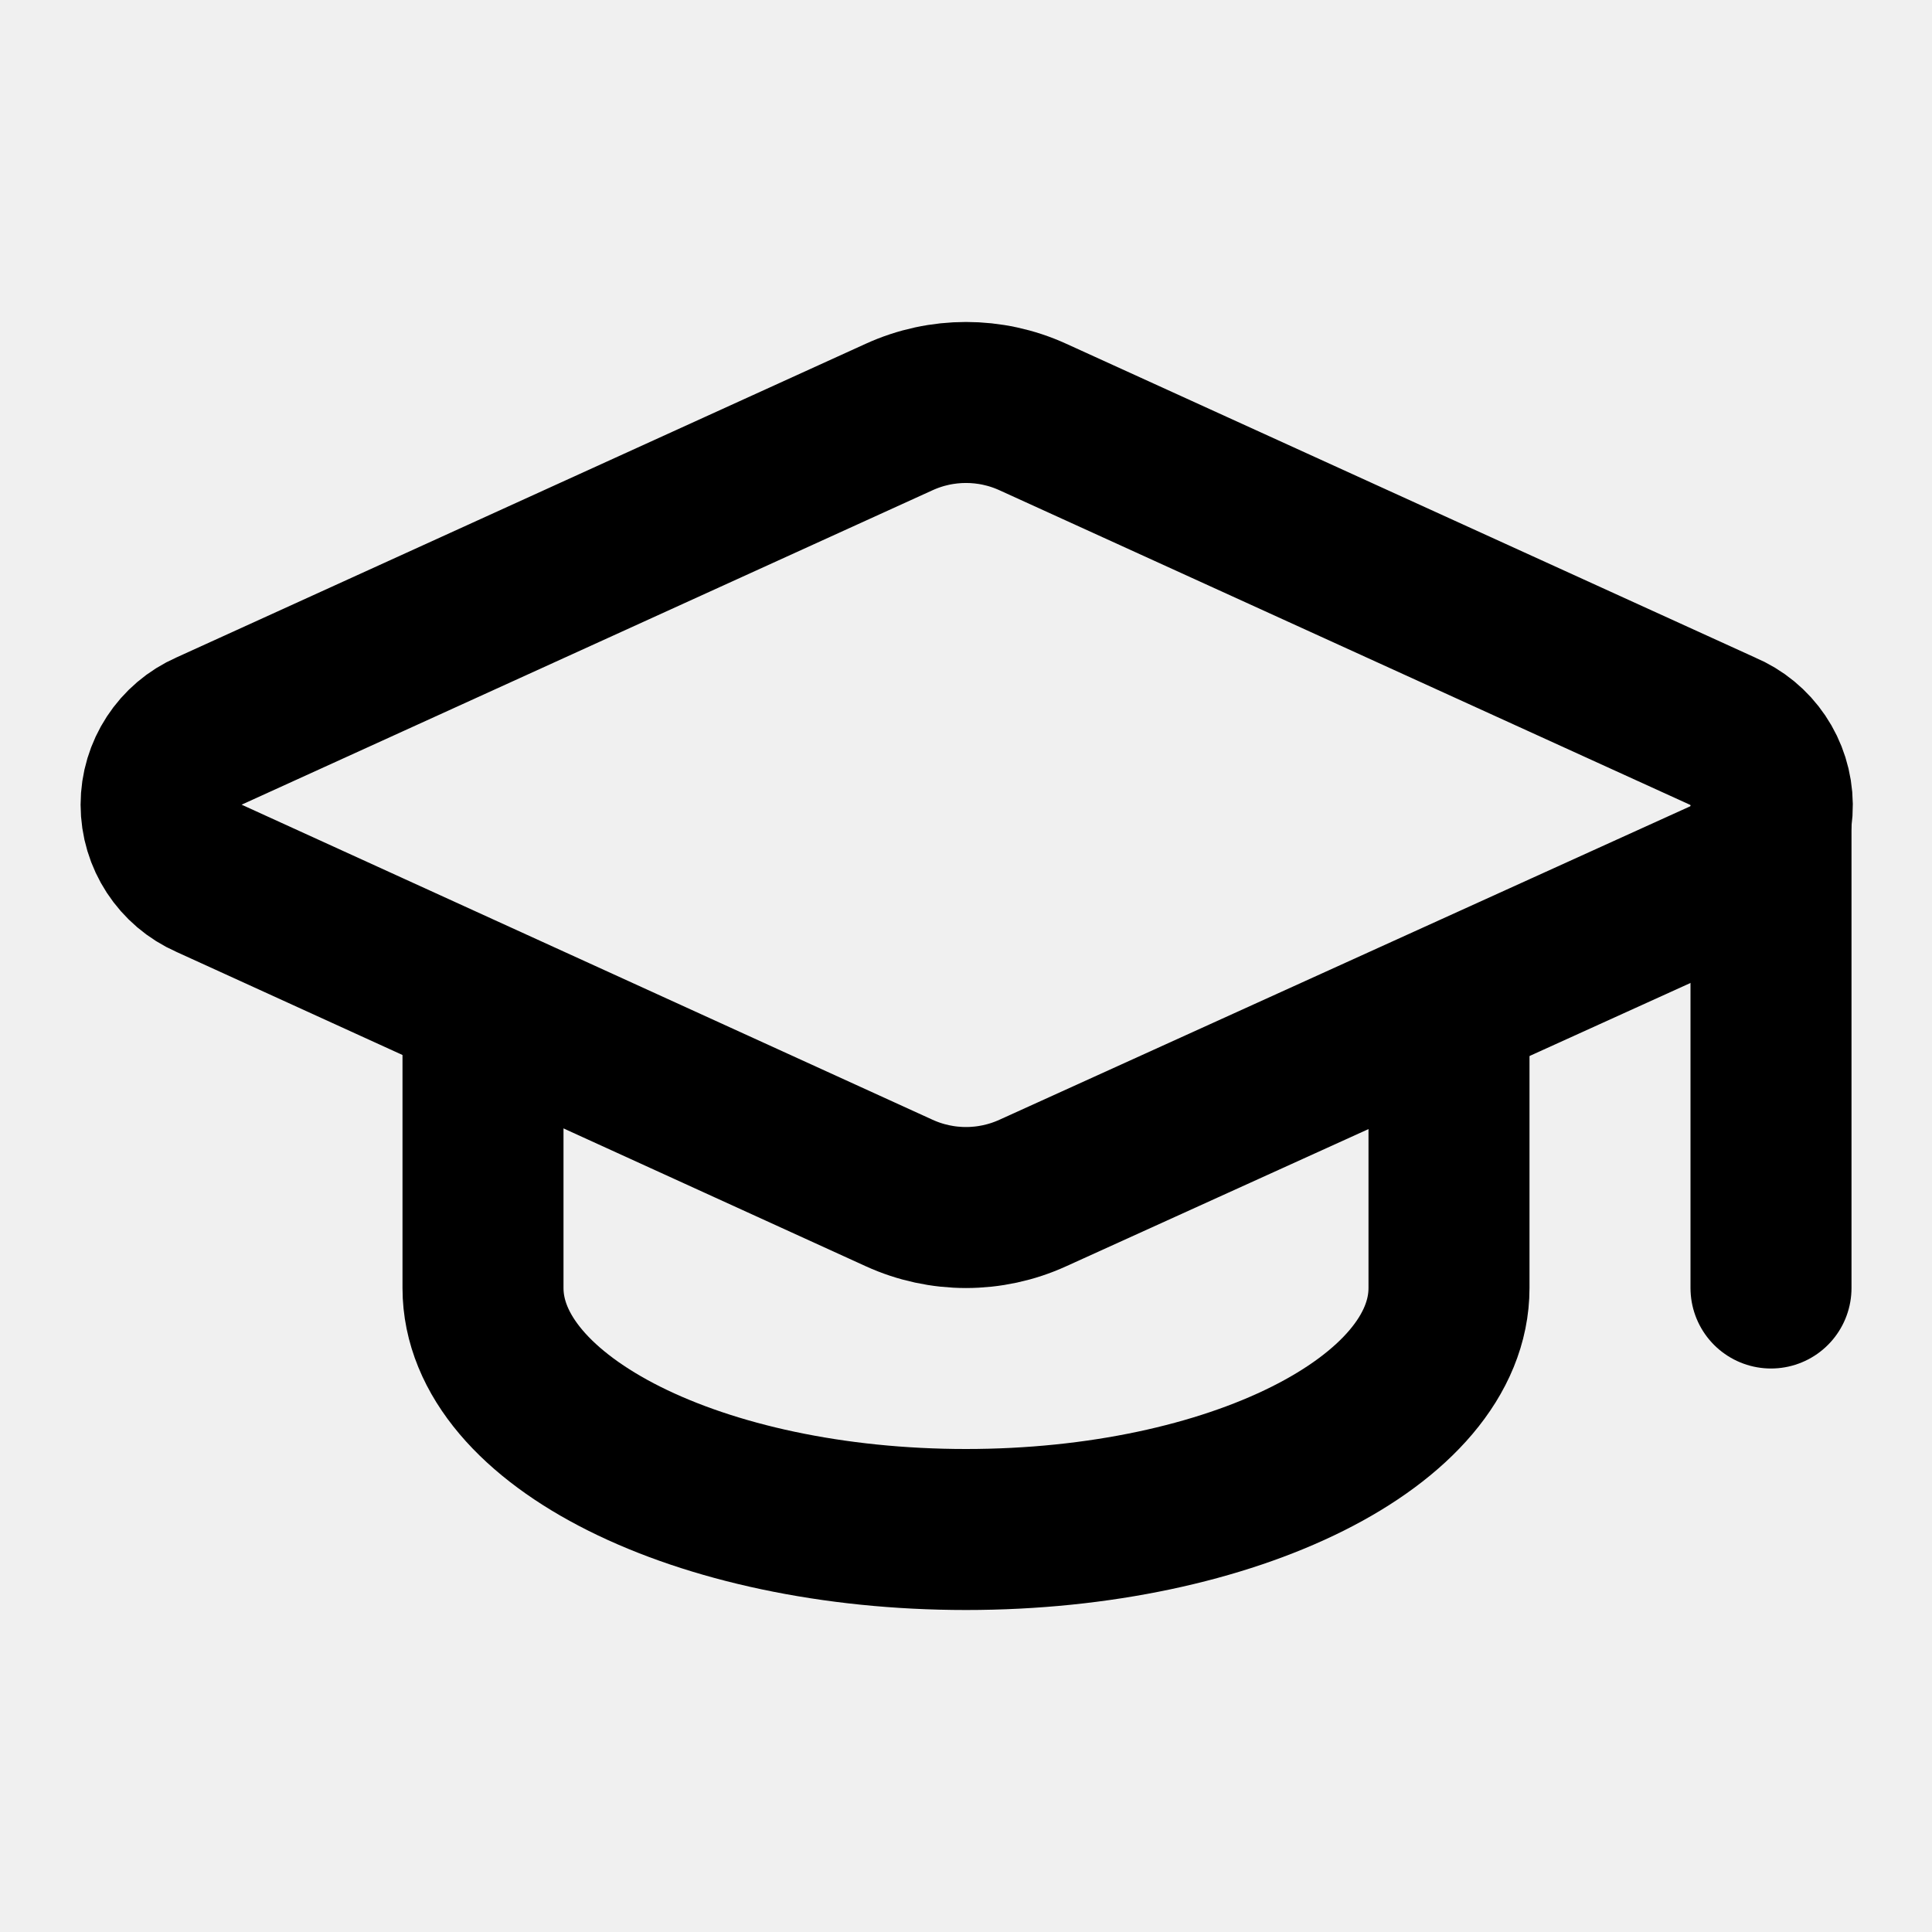
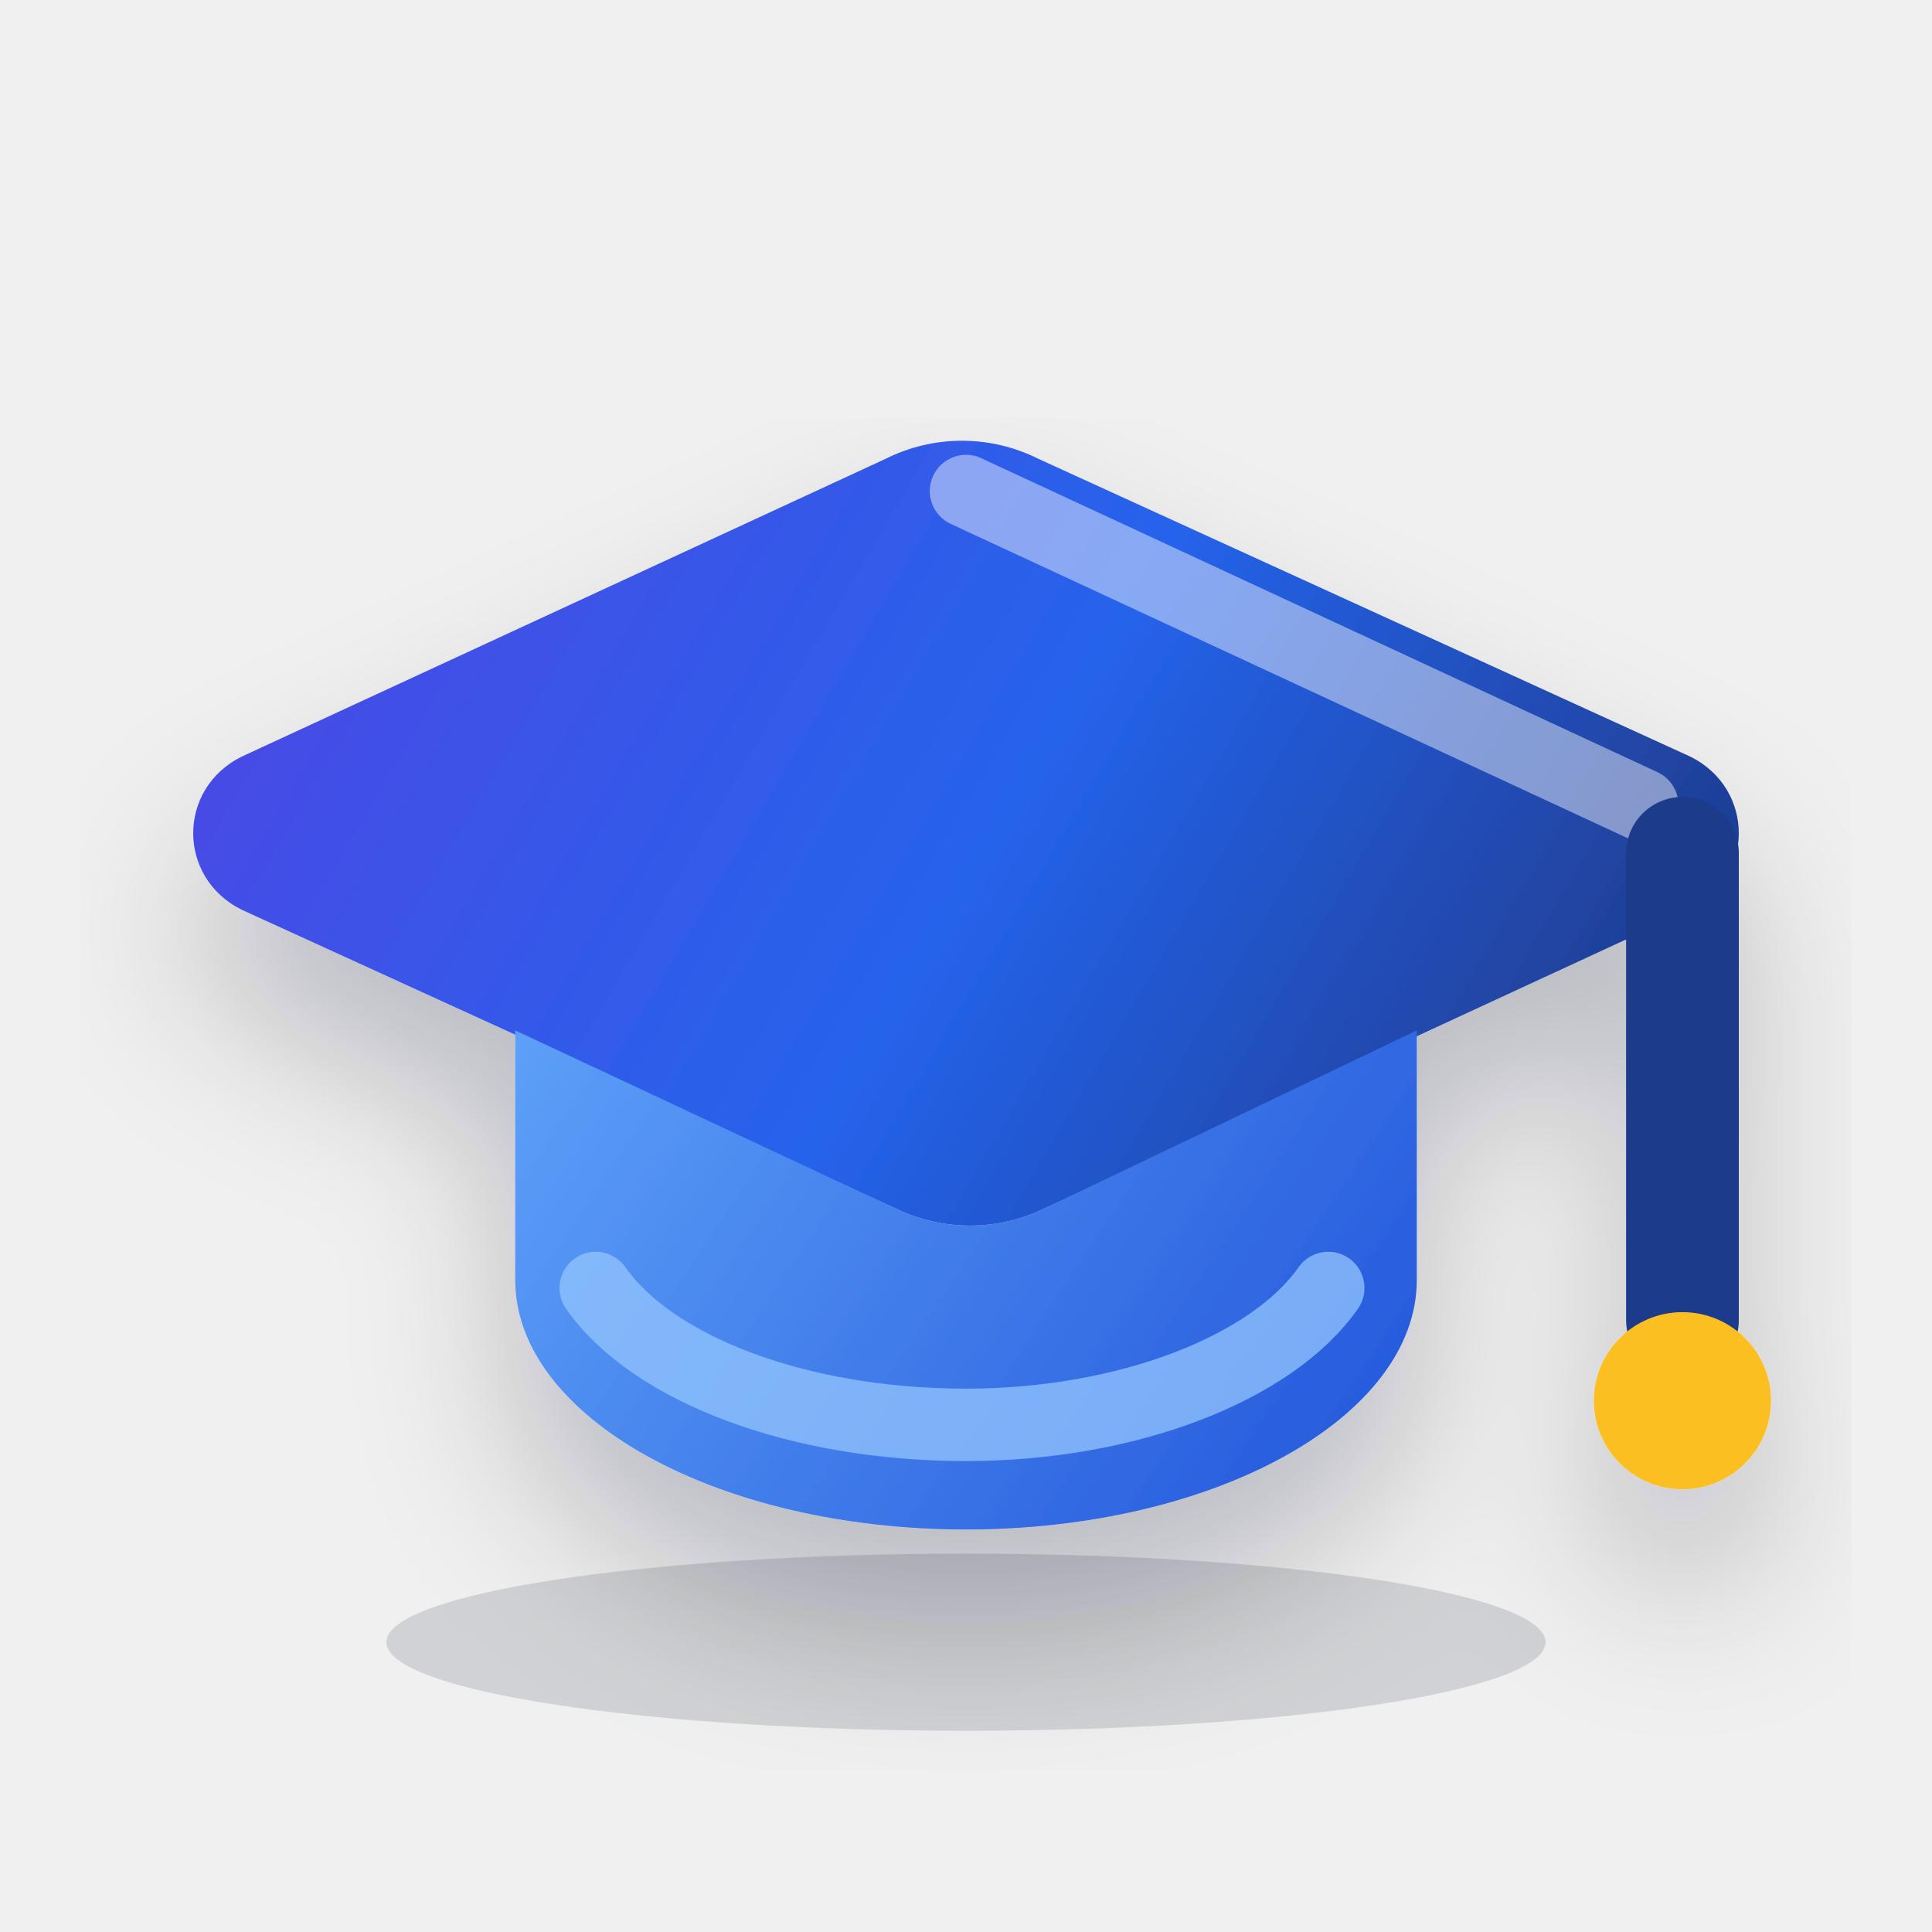
- <svg xmlns="http://www.w3.org/2000/svg" width="24" height="24" viewBox="0 0 24 24" fill="none" stroke="currentColor" stroke-width="2" stroke-linecap="round" stroke-linejoin="round" class="lucide lucide-graduation-cap-icon lucide-graduation-cap">
-   <path d="M21.42 10.922a1 1 0 0 0-.019-1.838L12.83 5.18a2 2 0 0 0-1.66 0L2.6 9.08a1 1 0 0 0 0 1.832l8.57 3.908a2 2 0 0 0 1.66 0z" />
-   <path d="M22 10v6" />
-   <path d="M6 12.5V16a6 3 0 0 0 12 0v-3.5" />
+ <svg xmlns="http://www.w3.org/2000/svg" width="24" height="24" viewBox="0 0 24 24" fill="none" class="icon icon-graduation-cap-3d">
+   <defs>
+     <linearGradient id="capTop" x1="3" y1="5" x2="20" y2="15" gradientUnits="userSpaceOnUse">
+       <stop offset="0" stop-color="#4F46E5" />
+       <stop offset=".55" stop-color="#2563EB" />
+       <stop offset="1" stop-color="#1E3A8A" />
+     </linearGradient>
+     <linearGradient id="capBand" x1="6" y1="12" x2="18" y2="20" gradientUnits="userSpaceOnUse">
+       <stop offset="0" stop-color="#60A5FA" />
+       <stop offset="1" stop-color="#1D4ED8" />
+     </linearGradient>
+     <filter id="softShadow" x="1" y="4" width="22" height="18" color-interpolation-filters="sRGB" filterUnits="userSpaceOnUse">
+       <feDropShadow dx="0" dy="1.2" stdDeviation="1" flood-color="#0F172A" flood-opacity=".22" />
+     </filter>
+   </defs>
+   <ellipse cx="12" cy="20.4" rx="7.2" ry="1.1" fill="#0F172A" opacity=".14" />
+   <g filter="url(#softShadow)">
+     <path d="M3 9.4 11 5.7c.6-.3 1.3-.3 1.9 0l8.1 3.7c.8.4.8 1.5 0 1.9L13 15c-.6.3-1.3.3-1.9 0L3 11.3c-.8-.4-.8-1.5 0-1.9Z" fill="url(#capTop)" />
+     <path d="M6.4 12.8v3.1c0 1.7 2.5 3.1 5.6 3.1s5.6-1.4 5.6-3.1v-3.1L13 15c-.6.3-1.3.3-1.9 0l-4.7-2.2Z" fill="url(#capBand)" />
+     <path d="M12 6.1 20.4 10" stroke="#FFFFFF" stroke-linecap="round" stroke-width=".9" opacity=".45" />
+     <path d="M20.9 10.6v5.8" stroke="#1E3A8A" stroke-linecap="round" stroke-width="1.4" />
+     <circle cx="20.9" cy="17.4" r="1.1" fill="#FBBF24" />
+     <path d="M7.4 16c.7 1 2.5 1.7 4.6 1.7 2 0 3.8-.7 4.5-1.7" stroke="#93C5FD" stroke-linecap="round" stroke-width=".9" opacity=".75" />
+   </g>
</svg>
